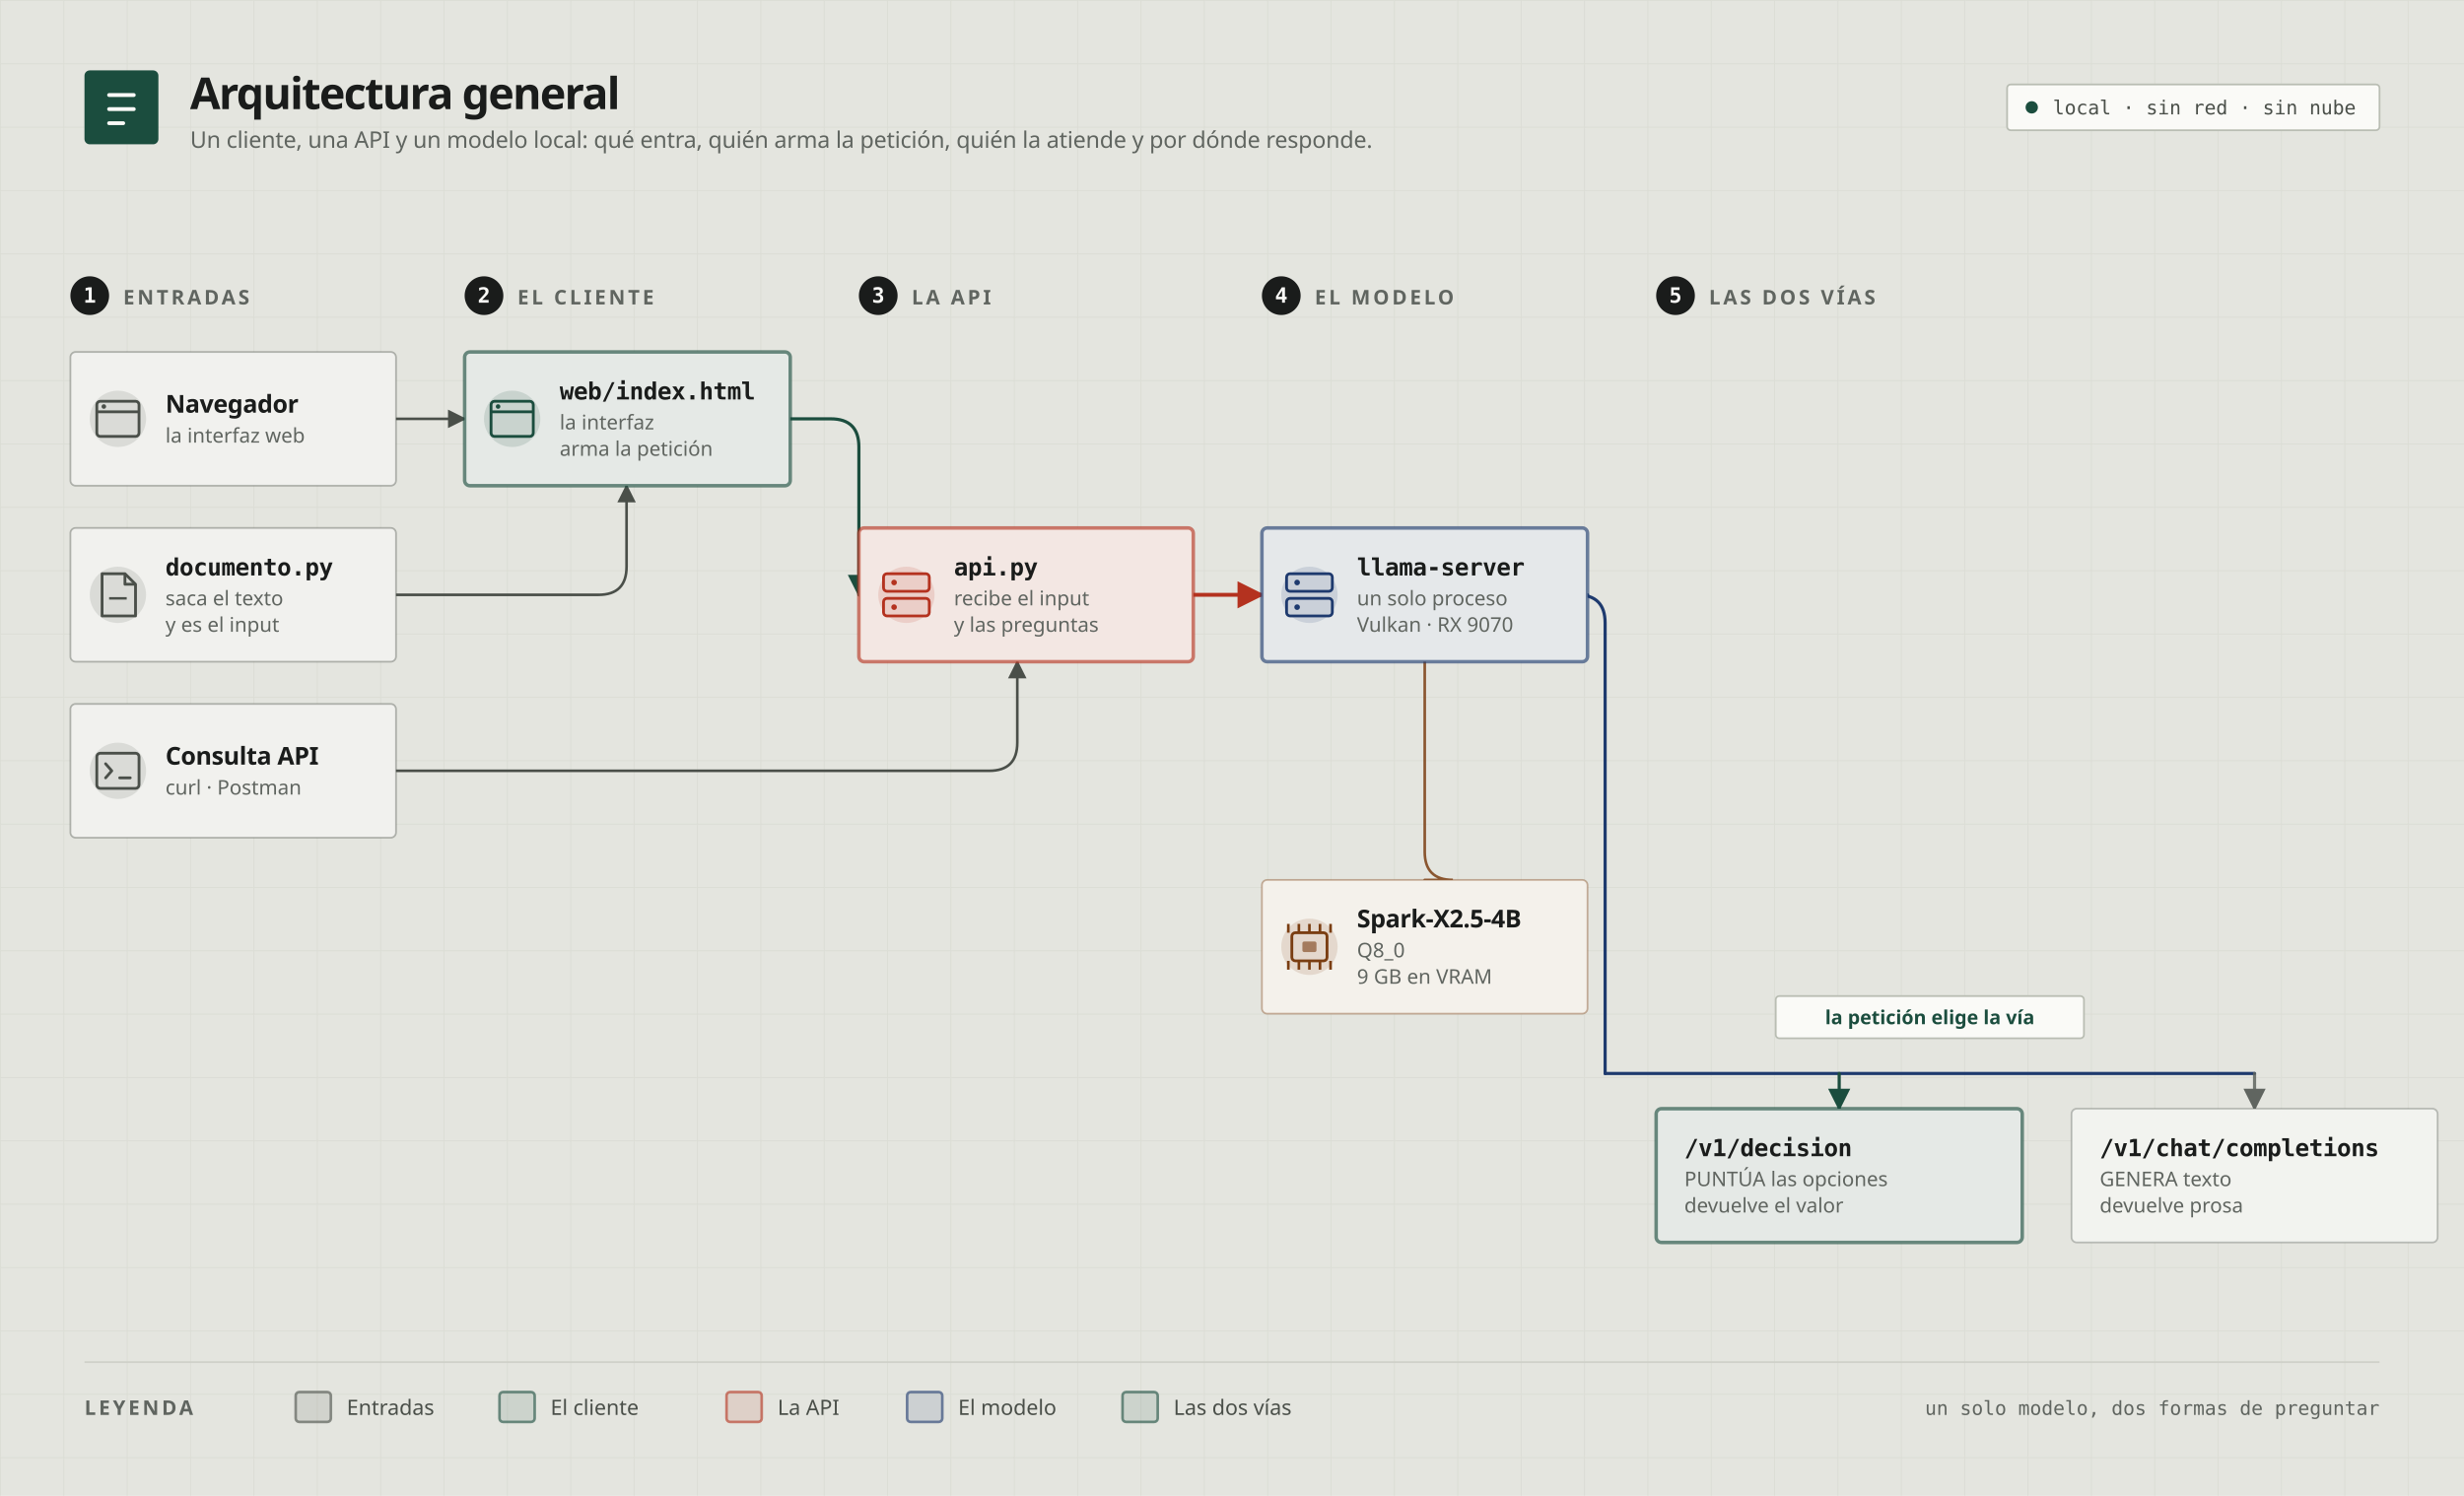
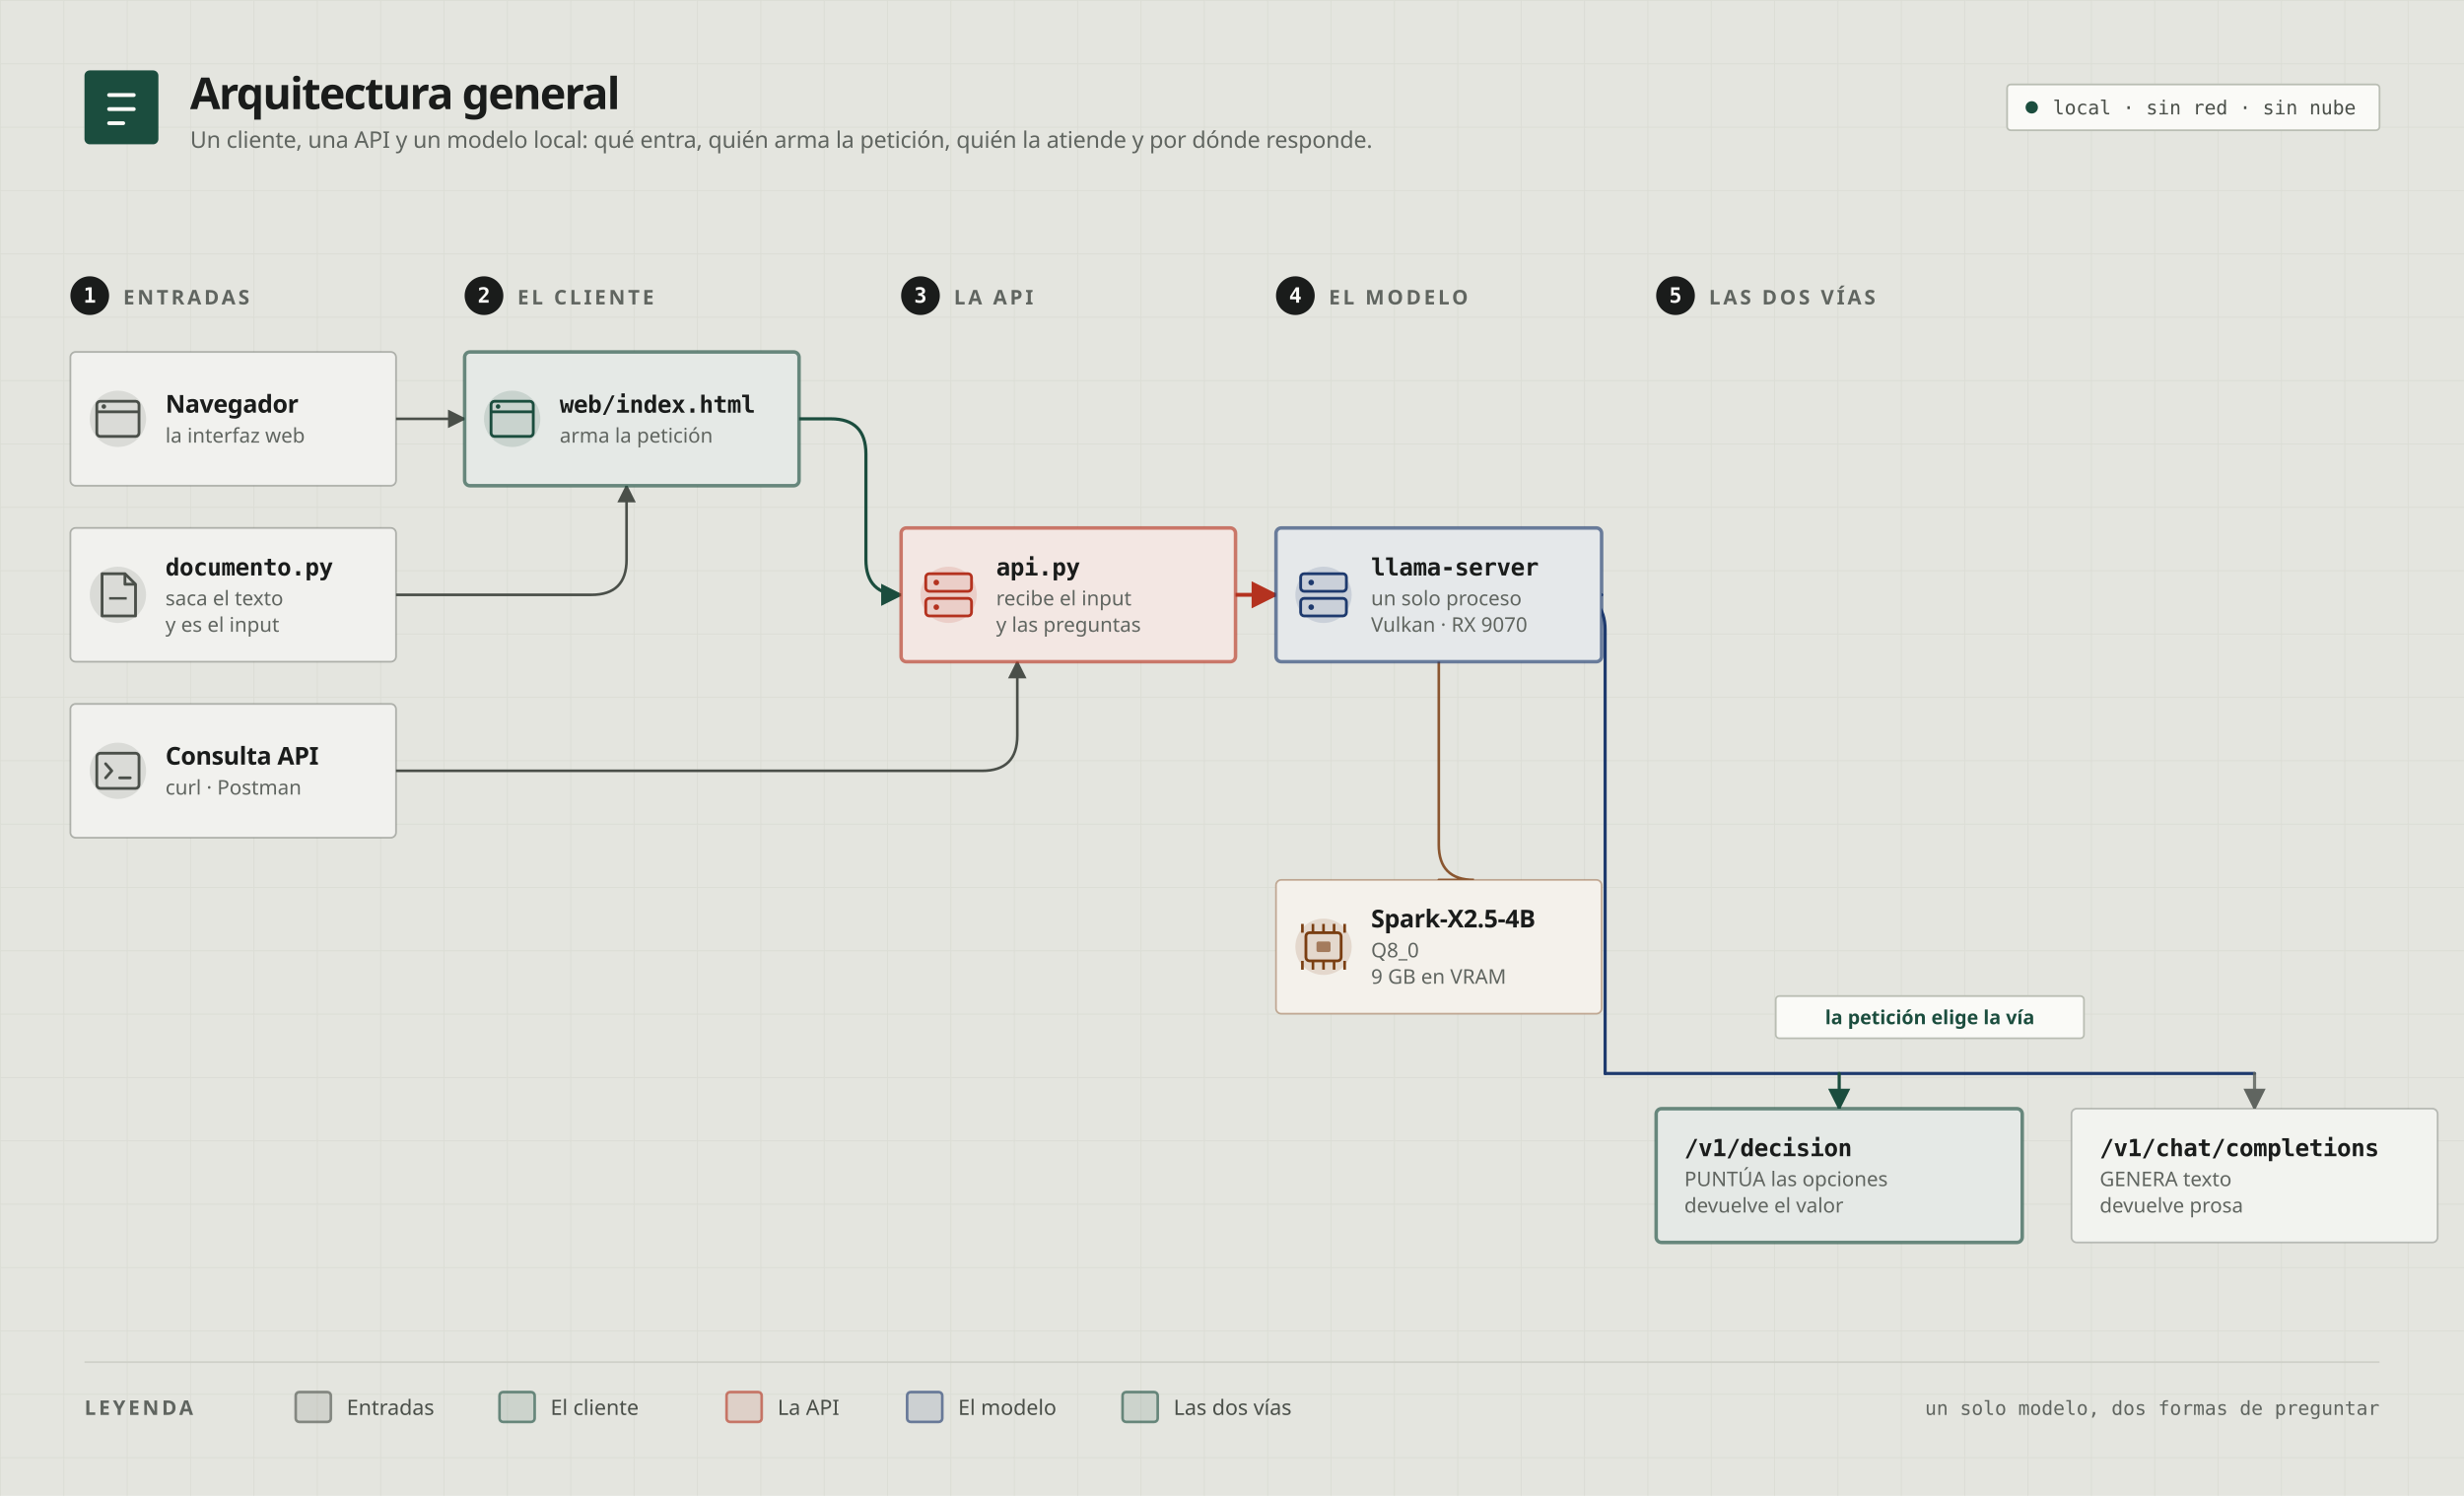
<svg xmlns="http://www.w3.org/2000/svg" viewBox="0 0 1400 850" width="1400" height="850">
  <rect x="0" y="0" width="1400" height="850" fill="#FAFAF7" />
  <defs>
    <pattern id="reticula" width="36" height="36" patternUnits="userSpaceOnUse">
      <path d="M0 0v36M0 0h36" stroke="#CFD1C9" stroke-opacity="0.42" stroke-width="1" />
    </pattern>
    <marker id="punta-1B4D3E" viewBox="0 0 10 10" refX="9" refY="5" markerWidth="7" markerHeight="7" orient="auto-start-reverse">
      <path d="M 0 0 L 10 5 L 0 10 z" fill="#1B4D3E" />
    </marker>
    <marker id="punta-606560" viewBox="0 0 10 10" refX="9" refY="5" markerWidth="7" markerHeight="7" orient="auto-start-reverse">
      <path d="M 0 0 L 10 5 L 0 10 z" fill="#606560" />
    </marker>
    <marker id="punta-4A4F49" viewBox="0 0 10 10" refX="9" refY="5" markerWidth="7" markerHeight="7" orient="auto-start-reverse">
      <path d="M 0 0 L 10 5 L 0 10 z" fill="#4A4F49" />
    </marker>
    <marker id="punta-B4321F" viewBox="0 0 10 10" refX="9" refY="5" markerWidth="7" markerHeight="7" orient="auto-start-reverse">
      <path d="M 0 0 L 10 5 L 0 10 z" fill="#B4321F" />
    </marker>
    <marker id="punta-1E3A6E" viewBox="0 0 10 10" refX="9" refY="5" markerWidth="7" markerHeight="7" orient="auto-start-reverse">
      <path d="M 0 0 L 10 5 L 0 10 z" fill="#1E3A6E" />
    </marker>
    <marker id="punta-7A3E12" viewBox="0 0 10 10" refX="9" refY="5" markerWidth="7" markerHeight="7" orient="auto-start-reverse">
      <path d="M 0 0 L 10 5 L 0 10 z" fill="#7A3E12" />
    </marker>
    <marker id="punta-1A1C1B" viewBox="0 0 10 10" refX="9" refY="5" markerWidth="7" markerHeight="7" orient="auto-start-reverse">
      <path d="M 0 0 L 10 5 L 0 10 z" fill="#1A1C1B" />
    </marker>
  </defs>
  <rect width="1400" height="850" fill="#E4E5DF" />
  <rect width="1400" height="850" fill="url(#reticula)" />
  <rect x="48" y="40" width="42" height="42" rx="3" fill="#1B4D3E" />
  <path d="M 62 54 h 14 M 62 62 h 14 M 62 70 h 8" stroke="#FAFAF7" stroke-width="2.2" stroke-linecap="round" />
  <text x="108" y="62" font-family="Bahnschrift, Segoe UI Variable, Segoe UI, system-ui, sans-serif" font-size="25" font-weight="600" letter-spacing="-0.9" fill="#1A1C1B">Arquitectura general</text>
  <text x="108" y="84" font-family="Bahnschrift, Segoe UI Variable, Segoe UI, system-ui, sans-serif" font-size="13" letter-spacing="-0.1" fill="#606560">Un cliente, una API y un modelo local: qué entra, quién arma la petición, quién la atiende y por dónde responde.</text>
  <rect x="1140.4" y="48" width="211.6" height="26" rx="2" fill="#FAFAF7" stroke="#B9BDB3" stroke-width="1" />
  <circle cx="1154.4" cy="61" r="3.5" fill="#1B4D3E" />
  <text x="1166.4" y="65" font-family="Consolas, ui-monospace, SFMono-Regular, Menlo, monospace" font-size="11" fill="#4A4F49">local · sin red · sin nube</text>
  <circle cx="51" cy="168" r="11" fill="#1A1C1B" />
  <text x="51" y="172" text-anchor="middle" font-family="Consolas, ui-monospace, SFMono-Regular, Menlo, monospace" font-size="12" font-weight="600" fill="#FAFAF7">1</text>
  <text x="70" y="173" font-family="Bahnschrift, Segoe UI Variable, Segoe UI, system-ui, sans-serif" font-size="11.5" font-weight="600" letter-spacing="1.6" fill="#606560">ENTRADAS</text>
  <circle cx="275" cy="168" r="11" fill="#1A1C1B" />
  <text x="275" y="172" text-anchor="middle" font-family="Consolas, ui-monospace, SFMono-Regular, Menlo, monospace" font-size="12" font-weight="600" fill="#FAFAF7">2</text>
  <text x="294" y="173" font-family="Bahnschrift, Segoe UI Variable, Segoe UI, system-ui, sans-serif" font-size="11.5" font-weight="600" letter-spacing="1.6" fill="#606560">EL CLIENTE</text>
-   <circle cx="499" cy="168" r="11" fill="#1A1C1B" />
-   <text x="499" y="172" text-anchor="middle" font-family="Consolas, ui-monospace, SFMono-Regular, Menlo, monospace" font-size="12" font-weight="600" fill="#FAFAF7">3</text>
-   <text x="518" y="173" font-family="Bahnschrift, Segoe UI Variable, Segoe UI, system-ui, sans-serif" font-size="11.5" font-weight="600" letter-spacing="1.6" fill="#606560">LA API</text>
-   <circle cx="728" cy="168" r="11" fill="#1A1C1B" />
-   <text x="728" y="172" text-anchor="middle" font-family="Consolas, ui-monospace, SFMono-Regular, Menlo, monospace" font-size="12" font-weight="600" fill="#FAFAF7">4</text>
-   <text x="747" y="173" font-family="Bahnschrift, Segoe UI Variable, Segoe UI, system-ui, sans-serif" font-size="11.5" font-weight="600" letter-spacing="1.6" fill="#606560">EL MODELO</text>
+   <circle cx="523" cy="168" r="11" fill="#1A1C1B" />
+   <text x="523" y="172" text-anchor="middle" font-family="Consolas, ui-monospace, SFMono-Regular, Menlo, monospace" font-size="12" font-weight="600" fill="#FAFAF7">3</text>
+   <text x="542" y="173" font-family="Bahnschrift, Segoe UI Variable, Segoe UI, system-ui, sans-serif" font-size="11.5" font-weight="600" letter-spacing="1.6" fill="#606560">LA API</text>
+   <circle cx="736" cy="168" r="11" fill="#1A1C1B" />
+   <text x="736" y="172" text-anchor="middle" font-family="Consolas, ui-monospace, SFMono-Regular, Menlo, monospace" font-size="12" font-weight="600" fill="#FAFAF7">4</text>
+   <text x="755" y="173" font-family="Bahnschrift, Segoe UI Variable, Segoe UI, system-ui, sans-serif" font-size="11.5" font-weight="600" letter-spacing="1.6" fill="#606560">EL MODELO</text>
  <circle cx="952" cy="168" r="11" fill="#1A1C1B" />
  <text x="952" y="172" text-anchor="middle" font-family="Consolas, ui-monospace, SFMono-Regular, Menlo, monospace" font-size="12" font-weight="600" fill="#FAFAF7">5</text>
  <text x="971" y="173" font-family="Bahnschrift, Segoe UI Variable, Segoe UI, system-ui, sans-serif" font-size="11.5" font-weight="600" letter-spacing="1.6" fill="#606560">LAS DOS VÍAS</text>
  <line x1="225" y1="238.0" x2="264" y2="238.0" stroke="#4A4F49" stroke-opacity="1.0" stroke-width="1.5" stroke-linecap="round" marker-end="url(#punta-4A4F49)" />
-   <path d="M 225 338.0 L 340 338.0 Q 356 338.0 356 322.0 L 356 276" fill="none" stroke="#4A4F49" stroke-opacity="1.0" stroke-width="1.5" stroke-linecap="round" marker-end="url(#punta-4A4F49)" />
-   <path d="M 225 438.0 L 562 438.0 Q 578 438.0 578 422.0 L 578 376" fill="none" stroke="#4A4F49" stroke-opacity="1.0" stroke-width="1.5" stroke-linecap="round" marker-end="url(#punta-4A4F49)" />
-   <path d="M 449 238.0 L 472 238.0 Q 488 238.0 488 254.0 L 488 338.0" fill="none" stroke="#1B4D3E" stroke-opacity="1.0" stroke-width="1.8" stroke-linecap="round" marker-end="url(#punta-1B4D3E)" />
-   <line x1="678" y1="338.0" x2="717" y2="338.0" stroke="#B4321F" stroke-opacity="1.0" stroke-width="2.2" stroke-linecap="round" marker-end="url(#punta-B4321F)" />
-   <path d="M 809.5 500 L 825.5 500 Q 809.5 500 809.5 484 L 809.5 376" fill="none" stroke="#7A3E12" stroke-opacity="0.85" stroke-width="1.5" stroke-linecap="round" />
-   <path d="M 902 338.0 L 896 338.0 Q 912 338.0 912 354.0 L 912 610" fill="none" stroke="#1E3A6E" stroke-opacity="1.0" stroke-width="1.8" stroke-linecap="round" />
+   <path d="M 225 338.0 L 336 338.0 Q 356 338.0 356 318.0 L 356 276" fill="none" stroke="#4A4F49" stroke-opacity="1.0" stroke-width="1.5" stroke-linecap="round" marker-end="url(#punta-4A4F49)" />
+   <path d="M 225 438.0 L 558 438.0 Q 578 438.0 578 418.0 L 578 376" fill="none" stroke="#4A4F49" stroke-opacity="1.0" stroke-width="1.5" stroke-linecap="round" marker-end="url(#punta-4A4F49)" />
+   <path d="M 454 238.0 L 472 238.0 Q 492 238.0 492 258.0 L 492 318.0 Q 492 338.0 512 338.0 L 512 338.0" fill="none" stroke="#1B4D3E" stroke-opacity="1.0" stroke-width="1.8" stroke-linecap="round" marker-end="url(#punta-1B4D3E)" />
+   <line x1="702" y1="338.0" x2="725" y2="338.0" stroke="#B4321F" stroke-opacity="1.0" stroke-width="2.2" stroke-linecap="round" marker-end="url(#punta-B4321F)" />
+   <path d="M 817.5 500 L 837.5 500 Q 817.5 500 817.5 480 L 817.5 376" fill="none" stroke="#7A3E12" stroke-opacity="0.85" stroke-width="1.5" stroke-linecap="round" />
+   <path d="M 910 338.0 L 892 338.0 Q 912 338.0 912 358.0 L 912 610" fill="none" stroke="#1E3A6E" stroke-opacity="1.0" stroke-width="1.8" stroke-linecap="round" />
  <line x1="912" y1="610" x2="1281.0" y2="610" stroke="#1E3A6E" stroke-width="1.8" stroke-linecap="round" />
  <line x1="1045.0" y1="610" x2="1045.0" y2="630" stroke="#1B4D3E" stroke-opacity="1.0" stroke-width="1.8" stroke-linecap="round" marker-end="url(#punta-1B4D3E)" />
  <line x1="1281.0" y1="610" x2="1281.0" y2="630" stroke="#606560" stroke-opacity="0.85" stroke-width="1.8" stroke-linecap="round" marker-end="url(#punta-606560)" />
  <rect x="40" y="200" width="185" height="76" rx="3" fill="#FAFAF7" stroke="#4A4F49" stroke-opacity="0.38" stroke-width="1" />
  <rect x="40" y="200" width="185" height="76" rx="3" fill="#4A4F49" fill-opacity="0.05" />
  <circle cx="67" cy="238.0" r="16" fill="#4A4F49" fill-opacity="0.14" />
  <rect x="55" y="228.0" width="24" height="20" rx="2" fill="none" stroke="#4A4F49" stroke-width="1.6" />
  <line x1="55" y1="234.0" x2="79" y2="234.0" stroke="#4A4F49" stroke-width="1.6" />
  <circle cx="59" cy="231.0" r="1.3" fill="#4A4F49" />
  <text x="94" y="234.5" font-family="Bahnschrift, Segoe UI Variable, Segoe UI, system-ui, sans-serif" font-size="14" font-weight="600" letter-spacing="-0.2" fill="#1A1C1B">Navegador</text>
  <text x="94" y="251.5" font-family="Bahnschrift, Segoe UI Variable, Segoe UI, system-ui, sans-serif" font-size="11.5" fill="#606560">la interfaz web</text>
  <rect x="40" y="300" width="185" height="76" rx="3" fill="#FAFAF7" stroke="#4A4F49" stroke-opacity="0.38" stroke-width="1" />
  <rect x="40" y="300" width="185" height="76" rx="3" fill="#4A4F49" fill-opacity="0.05" />
  <circle cx="67" cy="338.0" r="16" fill="#4A4F49" fill-opacity="0.14" />
  <path d="M 58 326.0 h 13 l 6 6 v 18 h -19 z" fill="none" stroke="#4A4F49" stroke-width="1.6" stroke-linejoin="round" />
  <path d="M 71 326.0 v 6 h 6" fill="none" stroke="#4A4F49" stroke-width="1.6" stroke-linejoin="round" />
  <line x1="62" y1="340.0" x2="72" y2="340.0" stroke="#4A4F49" stroke-width="1.4" />
  <text x="94" y="327.0" font-family="Consolas, ui-monospace, SFMono-Regular, Menlo, monospace" font-size="13.5" font-weight="600" letter-spacing="-0.2" fill="#1A1C1B">documento.py</text>
  <text x="94" y="344.0" font-family="Bahnschrift, Segoe UI Variable, Segoe UI, system-ui, sans-serif" font-size="11.5" fill="#606560">saca el texto</text>
  <text x="94" y="359.0" font-family="Bahnschrift, Segoe UI Variable, Segoe UI, system-ui, sans-serif" font-size="11.5" fill="#606560">y es el input</text>
  <rect x="40" y="400" width="185" height="76" rx="3" fill="#FAFAF7" stroke="#4A4F49" stroke-opacity="0.38" stroke-width="1" />
  <rect x="40" y="400" width="185" height="76" rx="3" fill="#4A4F49" fill-opacity="0.05" />
  <circle cx="67" cy="438.0" r="16" fill="#4A4F49" fill-opacity="0.14" />
  <rect x="55" y="428.0" width="24" height="20" rx="2" fill="none" stroke="#4A4F49" stroke-width="1.6" />
  <path d="M 60 434.0 l 3.5 4 l -3.5 4" fill="none" stroke="#4A4F49" stroke-width="1.6" stroke-linecap="round" stroke-linejoin="round" />
  <line x1="68" y1="442.0" x2="74" y2="442.0" stroke="#4A4F49" stroke-width="1.6" stroke-linecap="round" />
  <text x="94" y="434.5" font-family="Bahnschrift, Segoe UI Variable, Segoe UI, system-ui, sans-serif" font-size="14" font-weight="600" letter-spacing="-0.2" fill="#1A1C1B">Consulta API</text>
  <text x="94" y="451.5" font-family="Bahnschrift, Segoe UI Variable, Segoe UI, system-ui, sans-serif" font-size="11.5" fill="#606560">curl · Postman</text>
-   <rect x="264" y="200" width="185" height="76" rx="3" fill="#FAFAF7" stroke="#1B4D3E" stroke-opacity="0.62" stroke-width="2" />
-   <rect x="264" y="200" width="185" height="76" rx="3" fill="#1B4D3E" fill-opacity="0.09" />
+   <rect x="264" y="200" width="190" height="76" rx="3" fill="#FAFAF7" stroke="#1B4D3E" stroke-opacity="0.62" stroke-width="2" />
+   <rect x="264" y="200" width="190" height="76" rx="3" fill="#1B4D3E" fill-opacity="0.09" />
  <circle cx="291" cy="238.0" r="16" fill="#1B4D3E" fill-opacity="0.14" />
  <rect x="279" y="228.0" width="24" height="20" rx="2" fill="none" stroke="#1B4D3E" stroke-width="1.6" />
  <line x1="279" y1="234.0" x2="303" y2="234.0" stroke="#1B4D3E" stroke-width="1.6" />
  <circle cx="283" cy="231.0" r="1.3" fill="#1B4D3E" />
-   <text x="318" y="227.0" font-family="Consolas, ui-monospace, SFMono-Regular, Menlo, monospace" font-size="13.5" font-weight="600" letter-spacing="-0.2" fill="#1A1C1B">web/index.html</text>
-   <text x="318" y="244.0" font-family="Bahnschrift, Segoe UI Variable, Segoe UI, system-ui, sans-serif" font-size="11.5" fill="#606560">la interfaz</text>
-   <text x="318" y="259.0" font-family="Bahnschrift, Segoe UI Variable, Segoe UI, system-ui, sans-serif" font-size="11.5" fill="#606560">arma la petición</text>
-   <rect x="488" y="300" width="190" height="76" rx="3" fill="#FAFAF7" stroke="#B4321F" stroke-opacity="0.62" stroke-width="2" />
-   <rect x="488" y="300" width="190" height="76" rx="3" fill="#B4321F" fill-opacity="0.09" />
-   <circle cx="515" cy="338.0" r="16" fill="#B4321F" fill-opacity="0.14" />
-   <rect x="502" y="326.0" width="26" height="10" rx="2" fill="none" stroke="#B4321F" stroke-width="1.6" />
-   <rect x="502" y="340.0" width="26" height="10" rx="2" fill="none" stroke="#B4321F" stroke-width="1.6" />
-   <circle cx="508" cy="331.0" r="1.6" fill="#B4321F" />
-   <circle cx="508" cy="345.0" r="1.6" fill="#B4321F" />
-   <text x="542" y="327.0" font-family="Consolas, ui-monospace, SFMono-Regular, Menlo, monospace" font-size="13.5" font-weight="600" letter-spacing="-0.2" fill="#1A1C1B">api.py</text>
-   <text x="542" y="344.0" font-family="Bahnschrift, Segoe UI Variable, Segoe UI, system-ui, sans-serif" font-size="11.5" fill="#606560">recibe el input</text>
-   <text x="542" y="359.0" font-family="Bahnschrift, Segoe UI Variable, Segoe UI, system-ui, sans-serif" font-size="11.5" fill="#606560">y las preguntas</text>
-   <rect x="717" y="300" width="185" height="76" rx="3" fill="#FAFAF7" stroke="#1E3A6E" stroke-opacity="0.62" stroke-width="2" />
-   <rect x="717" y="300" width="185" height="76" rx="3" fill="#1E3A6E" fill-opacity="0.09" />
-   <circle cx="744" cy="338.0" r="16" fill="#1E3A6E" fill-opacity="0.14" />
-   <rect x="731" y="326.0" width="26" height="10" rx="2" fill="none" stroke="#1E3A6E" stroke-width="1.6" />
-   <rect x="731" y="340.0" width="26" height="10" rx="2" fill="none" stroke="#1E3A6E" stroke-width="1.6" />
-   <circle cx="737" cy="331.0" r="1.6" fill="#1E3A6E" />
-   <circle cx="737" cy="345.0" r="1.6" fill="#1E3A6E" />
-   <text x="771" y="327.0" font-family="Consolas, ui-monospace, SFMono-Regular, Menlo, monospace" font-size="13.5" font-weight="600" letter-spacing="-0.2" fill="#1A1C1B">llama-server</text>
-   <text x="771" y="344.0" font-family="Bahnschrift, Segoe UI Variable, Segoe UI, system-ui, sans-serif" font-size="11.5" fill="#606560">un solo proceso</text>
-   <text x="771" y="359.0" font-family="Bahnschrift, Segoe UI Variable, Segoe UI, system-ui, sans-serif" font-size="11.5" fill="#606560">Vulkan · RX 9070</text>
-   <rect x="717" y="500" width="185" height="76" rx="3" fill="#FAFAF7" stroke="#7A3E12" stroke-opacity="0.38" stroke-width="1" />
-   <rect x="717" y="500" width="185" height="76" rx="3" fill="#7A3E12" fill-opacity="0.05" />
-   <circle cx="744" cy="538.0" r="16" fill="#7A3E12" fill-opacity="0.14" />
-   <line x1="732" y1="525.0" x2="732" y2="530.0" stroke="#7A3E12" stroke-width="1.5" />
-   <line x1="732" y1="546.0" x2="732" y2="551.0" stroke="#7A3E12" stroke-width="1.5" />
-   <line x1="738" y1="525.0" x2="738" y2="530.0" stroke="#7A3E12" stroke-width="1.5" />
-   <line x1="738" y1="546.0" x2="738" y2="551.0" stroke="#7A3E12" stroke-width="1.5" />
-   <line x1="744" y1="525.0" x2="744" y2="530.0" stroke="#7A3E12" stroke-width="1.5" />
-   <line x1="744" y1="546.0" x2="744" y2="551.0" stroke="#7A3E12" stroke-width="1.5" />
-   <line x1="750" y1="525.0" x2="750" y2="530.0" stroke="#7A3E12" stroke-width="1.5" />
-   <line x1="750" y1="546.0" x2="750" y2="551.0" stroke="#7A3E12" stroke-width="1.5" />
-   <line x1="756" y1="525.0" x2="756" y2="530.0" stroke="#7A3E12" stroke-width="1.5" />
-   <line x1="756" y1="546.0" x2="756" y2="551.0" stroke="#7A3E12" stroke-width="1.5" />
-   <rect x="734" y="530.0" width="20" height="16" rx="2" fill="none" stroke="#7A3E12" stroke-width="1.6" />
-   <rect x="740" y="535.0" width="8" height="6" rx="1" fill="#7A3E12" opacity="0.6" />
-   <text x="771" y="527.0" font-family="Bahnschrift, Segoe UI Variable, Segoe UI, system-ui, sans-serif" font-size="14" font-weight="600" letter-spacing="-0.2" fill="#1A1C1B">Spark-X2.5-4B</text>
-   <text x="771" y="544.0" font-family="Bahnschrift, Segoe UI Variable, Segoe UI, system-ui, sans-serif" font-size="11.5" fill="#606560">Q8_0</text>
-   <text x="771" y="559.0" font-family="Bahnschrift, Segoe UI Variable, Segoe UI, system-ui, sans-serif" font-size="11.5" fill="#606560">9 GB en VRAM</text>
+   <text x="318" y="234.5" font-family="Consolas, ui-monospace, SFMono-Regular, Menlo, monospace" font-size="13.5" font-weight="600" letter-spacing="-0.2" fill="#1A1C1B">web/index.html</text>
+   <text x="318" y="251.5" font-family="Bahnschrift, Segoe UI Variable, Segoe UI, system-ui, sans-serif" font-size="11.5" fill="#606560">arma la petición</text>
+   <rect x="512" y="300" width="190" height="76" rx="3" fill="#FAFAF7" stroke="#B4321F" stroke-opacity="0.62" stroke-width="2" />
+   <rect x="512" y="300" width="190" height="76" rx="3" fill="#B4321F" fill-opacity="0.09" />
+   <circle cx="539" cy="338.0" r="16" fill="#B4321F" fill-opacity="0.14" />
+   <rect x="526" y="326.0" width="26" height="10" rx="2" fill="none" stroke="#B4321F" stroke-width="1.6" />
+   <rect x="526" y="340.0" width="26" height="10" rx="2" fill="none" stroke="#B4321F" stroke-width="1.6" />
+   <circle cx="532" cy="331.0" r="1.6" fill="#B4321F" />
+   <circle cx="532" cy="345.0" r="1.6" fill="#B4321F" />
+   <text x="566" y="327.0" font-family="Consolas, ui-monospace, SFMono-Regular, Menlo, monospace" font-size="13.5" font-weight="600" letter-spacing="-0.2" fill="#1A1C1B">api.py</text>
+   <text x="566" y="344.0" font-family="Bahnschrift, Segoe UI Variable, Segoe UI, system-ui, sans-serif" font-size="11.5" fill="#606560">recibe el input</text>
+   <text x="566" y="359.0" font-family="Bahnschrift, Segoe UI Variable, Segoe UI, system-ui, sans-serif" font-size="11.5" fill="#606560">y las preguntas</text>
+   <rect x="725" y="300" width="185" height="76" rx="3" fill="#FAFAF7" stroke="#1E3A6E" stroke-opacity="0.62" stroke-width="2" />
+   <rect x="725" y="300" width="185" height="76" rx="3" fill="#1E3A6E" fill-opacity="0.09" />
+   <circle cx="752" cy="338.0" r="16" fill="#1E3A6E" fill-opacity="0.14" />
+   <rect x="739" y="326.0" width="26" height="10" rx="2" fill="none" stroke="#1E3A6E" stroke-width="1.6" />
+   <rect x="739" y="340.0" width="26" height="10" rx="2" fill="none" stroke="#1E3A6E" stroke-width="1.6" />
+   <circle cx="745" cy="331.0" r="1.6" fill="#1E3A6E" />
+   <circle cx="745" cy="345.0" r="1.6" fill="#1E3A6E" />
+   <text x="779" y="327.0" font-family="Consolas, ui-monospace, SFMono-Regular, Menlo, monospace" font-size="13.5" font-weight="600" letter-spacing="-0.2" fill="#1A1C1B">llama-server</text>
+   <text x="779" y="344.0" font-family="Bahnschrift, Segoe UI Variable, Segoe UI, system-ui, sans-serif" font-size="11.5" fill="#606560">un solo proceso</text>
+   <text x="779" y="359.0" font-family="Bahnschrift, Segoe UI Variable, Segoe UI, system-ui, sans-serif" font-size="11.5" fill="#606560">Vulkan · RX 9070</text>
+   <rect x="725" y="500" width="185" height="76" rx="3" fill="#FAFAF7" stroke="#7A3E12" stroke-opacity="0.38" stroke-width="1" />
+   <rect x="725" y="500" width="185" height="76" rx="3" fill="#7A3E12" fill-opacity="0.05" />
+   <circle cx="752" cy="538.0" r="16" fill="#7A3E12" fill-opacity="0.14" />
+   <line x1="740" y1="525.0" x2="740" y2="530.0" stroke="#7A3E12" stroke-width="1.5" />
+   <line x1="740" y1="546.0" x2="740" y2="551.0" stroke="#7A3E12" stroke-width="1.5" />
+   <line x1="746" y1="525.0" x2="746" y2="530.0" stroke="#7A3E12" stroke-width="1.5" />
+   <line x1="746" y1="546.0" x2="746" y2="551.0" stroke="#7A3E12" stroke-width="1.5" />
+   <line x1="752" y1="525.0" x2="752" y2="530.0" stroke="#7A3E12" stroke-width="1.5" />
+   <line x1="752" y1="546.0" x2="752" y2="551.0" stroke="#7A3E12" stroke-width="1.5" />
+   <line x1="758" y1="525.0" x2="758" y2="530.0" stroke="#7A3E12" stroke-width="1.5" />
+   <line x1="758" y1="546.0" x2="758" y2="551.0" stroke="#7A3E12" stroke-width="1.5" />
+   <line x1="764" y1="525.0" x2="764" y2="530.0" stroke="#7A3E12" stroke-width="1.5" />
+   <line x1="764" y1="546.0" x2="764" y2="551.0" stroke="#7A3E12" stroke-width="1.5" />
+   <rect x="742" y="530.0" width="20" height="16" rx="2" fill="none" stroke="#7A3E12" stroke-width="1.6" />
+   <rect x="748" y="535.0" width="8" height="6" rx="1" fill="#7A3E12" opacity="0.6" />
+   <text x="779" y="527.0" font-family="Bahnschrift, Segoe UI Variable, Segoe UI, system-ui, sans-serif" font-size="14" font-weight="600" letter-spacing="-0.2" fill="#1A1C1B">Spark-X2.5-4B</text>
+   <text x="779" y="544.0" font-family="Bahnschrift, Segoe UI Variable, Segoe UI, system-ui, sans-serif" font-size="11.5" fill="#606560">Q8_0</text>
+   <text x="779" y="559.0" font-family="Bahnschrift, Segoe UI Variable, Segoe UI, system-ui, sans-serif" font-size="11.5" fill="#606560">9 GB en VRAM</text>
  <rect x="941" y="630" width="208" height="76" rx="3" fill="#FAFAF7" stroke="#1B4D3E" stroke-opacity="0.62" stroke-width="2" />
  <rect x="941" y="630" width="208" height="76" rx="3" fill="#1B4D3E" fill-opacity="0.09" />
  <text x="957" y="657.0" font-family="Consolas, ui-monospace, SFMono-Regular, Menlo, monospace" font-size="13.5" font-weight="600" letter-spacing="-0.2" fill="#1A1C1B">/v1/decision</text>
  <text x="957" y="674.0" font-family="Bahnschrift, Segoe UI Variable, Segoe UI, system-ui, sans-serif" font-size="11.5" fill="#606560">PUNTÚA las opciones</text>
  <text x="957" y="689.0" font-family="Bahnschrift, Segoe UI Variable, Segoe UI, system-ui, sans-serif" font-size="11.5" fill="#606560">devuelve el valor</text>
  <rect x="1177" y="630" width="208" height="76" rx="3" fill="#FAFAF7" stroke="#606560" stroke-opacity="0.38" stroke-width="1" />
  <rect x="1177" y="630" width="208" height="76" rx="3" fill="#606560" fill-opacity="0.05" />
  <text x="1193" y="657.0" font-family="Consolas, ui-monospace, SFMono-Regular, Menlo, monospace" font-size="13.5" font-weight="600" letter-spacing="-0.2" fill="#1A1C1B">/v1/chat/completions</text>
  <text x="1193" y="674.0" font-family="Bahnschrift, Segoe UI Variable, Segoe UI, system-ui, sans-serif" font-size="11.5" fill="#606560">GENERA texto</text>
  <text x="1193" y="689.0" font-family="Bahnschrift, Segoe UI Variable, Segoe UI, system-ui, sans-serif" font-size="11.5" fill="#606560">devuelve prosa</text>
  <rect x="1008.94" y="566" width="175.12" height="24" rx="2" fill="#FAFAF7" stroke="#B9BDB3" stroke-width="1" />
  <text x="1096.5" y="582" text-anchor="middle" font-family="Bahnschrift, Segoe UI Variable, Segoe UI, system-ui, sans-serif" font-size="11" font-weight="600" fill="#1B4D3E">la petición elige la vía</text>
  <line x1="48" y1="774" x2="1352" y2="774" stroke="#CFD1C9" stroke-width="1" />
  <text x="48" y="804" font-family="Bahnschrift, Segoe UI Variable, Segoe UI, system-ui, sans-serif" font-size="11.5" font-weight="600" letter-spacing="1.6" fill="#606560">LEYENDA</text>
  <rect x="168" y="791" width="20" height="17" rx="2" fill="#4A4F49" fill-opacity="0.12" stroke="#4A4F49" stroke-opacity="0.6" stroke-width="1.5" />
  <text x="197" y="804" font-family="Bahnschrift, Segoe UI Variable, Segoe UI, system-ui, sans-serif" font-size="12" fill="#4A4F49">Entradas</text>
  <rect x="283.8" y="791" width="20" height="17" rx="2" fill="#1B4D3E" fill-opacity="0.12" stroke="#1B4D3E" stroke-opacity="0.6" stroke-width="1.5" />
  <text x="312.8" y="804" font-family="Bahnschrift, Segoe UI Variable, Segoe UI, system-ui, sans-serif" font-size="12" fill="#4A4F49">El cliente</text>
  <rect x="412.8" y="791" width="20" height="17" rx="2" fill="#B4321F" fill-opacity="0.12" stroke="#B4321F" stroke-opacity="0.6" stroke-width="1.5" />
  <text x="441.8" y="804" font-family="Bahnschrift, Segoe UI Variable, Segoe UI, system-ui, sans-serif" font-size="12" fill="#4A4F49">La API</text>
  <rect x="515.4" y="791" width="20" height="17" rx="2" fill="#1E3A6E" fill-opacity="0.12" stroke="#1E3A6E" stroke-opacity="0.6" stroke-width="1.5" />
  <text x="544.4" y="804" font-family="Bahnschrift, Segoe UI Variable, Segoe UI, system-ui, sans-serif" font-size="12" fill="#4A4F49">El modelo</text>
  <rect x="637.8" y="791" width="20" height="17" rx="2" fill="#1B4D3E" fill-opacity="0.12" stroke="#1B4D3E" stroke-opacity="0.6" stroke-width="1.5" />
  <text x="666.8" y="804" font-family="Bahnschrift, Segoe UI Variable, Segoe UI, system-ui, sans-serif" font-size="12" fill="#4A4F49">Las dos vías</text>
  <text x="1352" y="804" text-anchor="end" font-family="Consolas, ui-monospace, SFMono-Regular, Menlo, monospace" font-size="11" fill="#606560">un solo modelo, dos formas de preguntar</text>
</svg>
